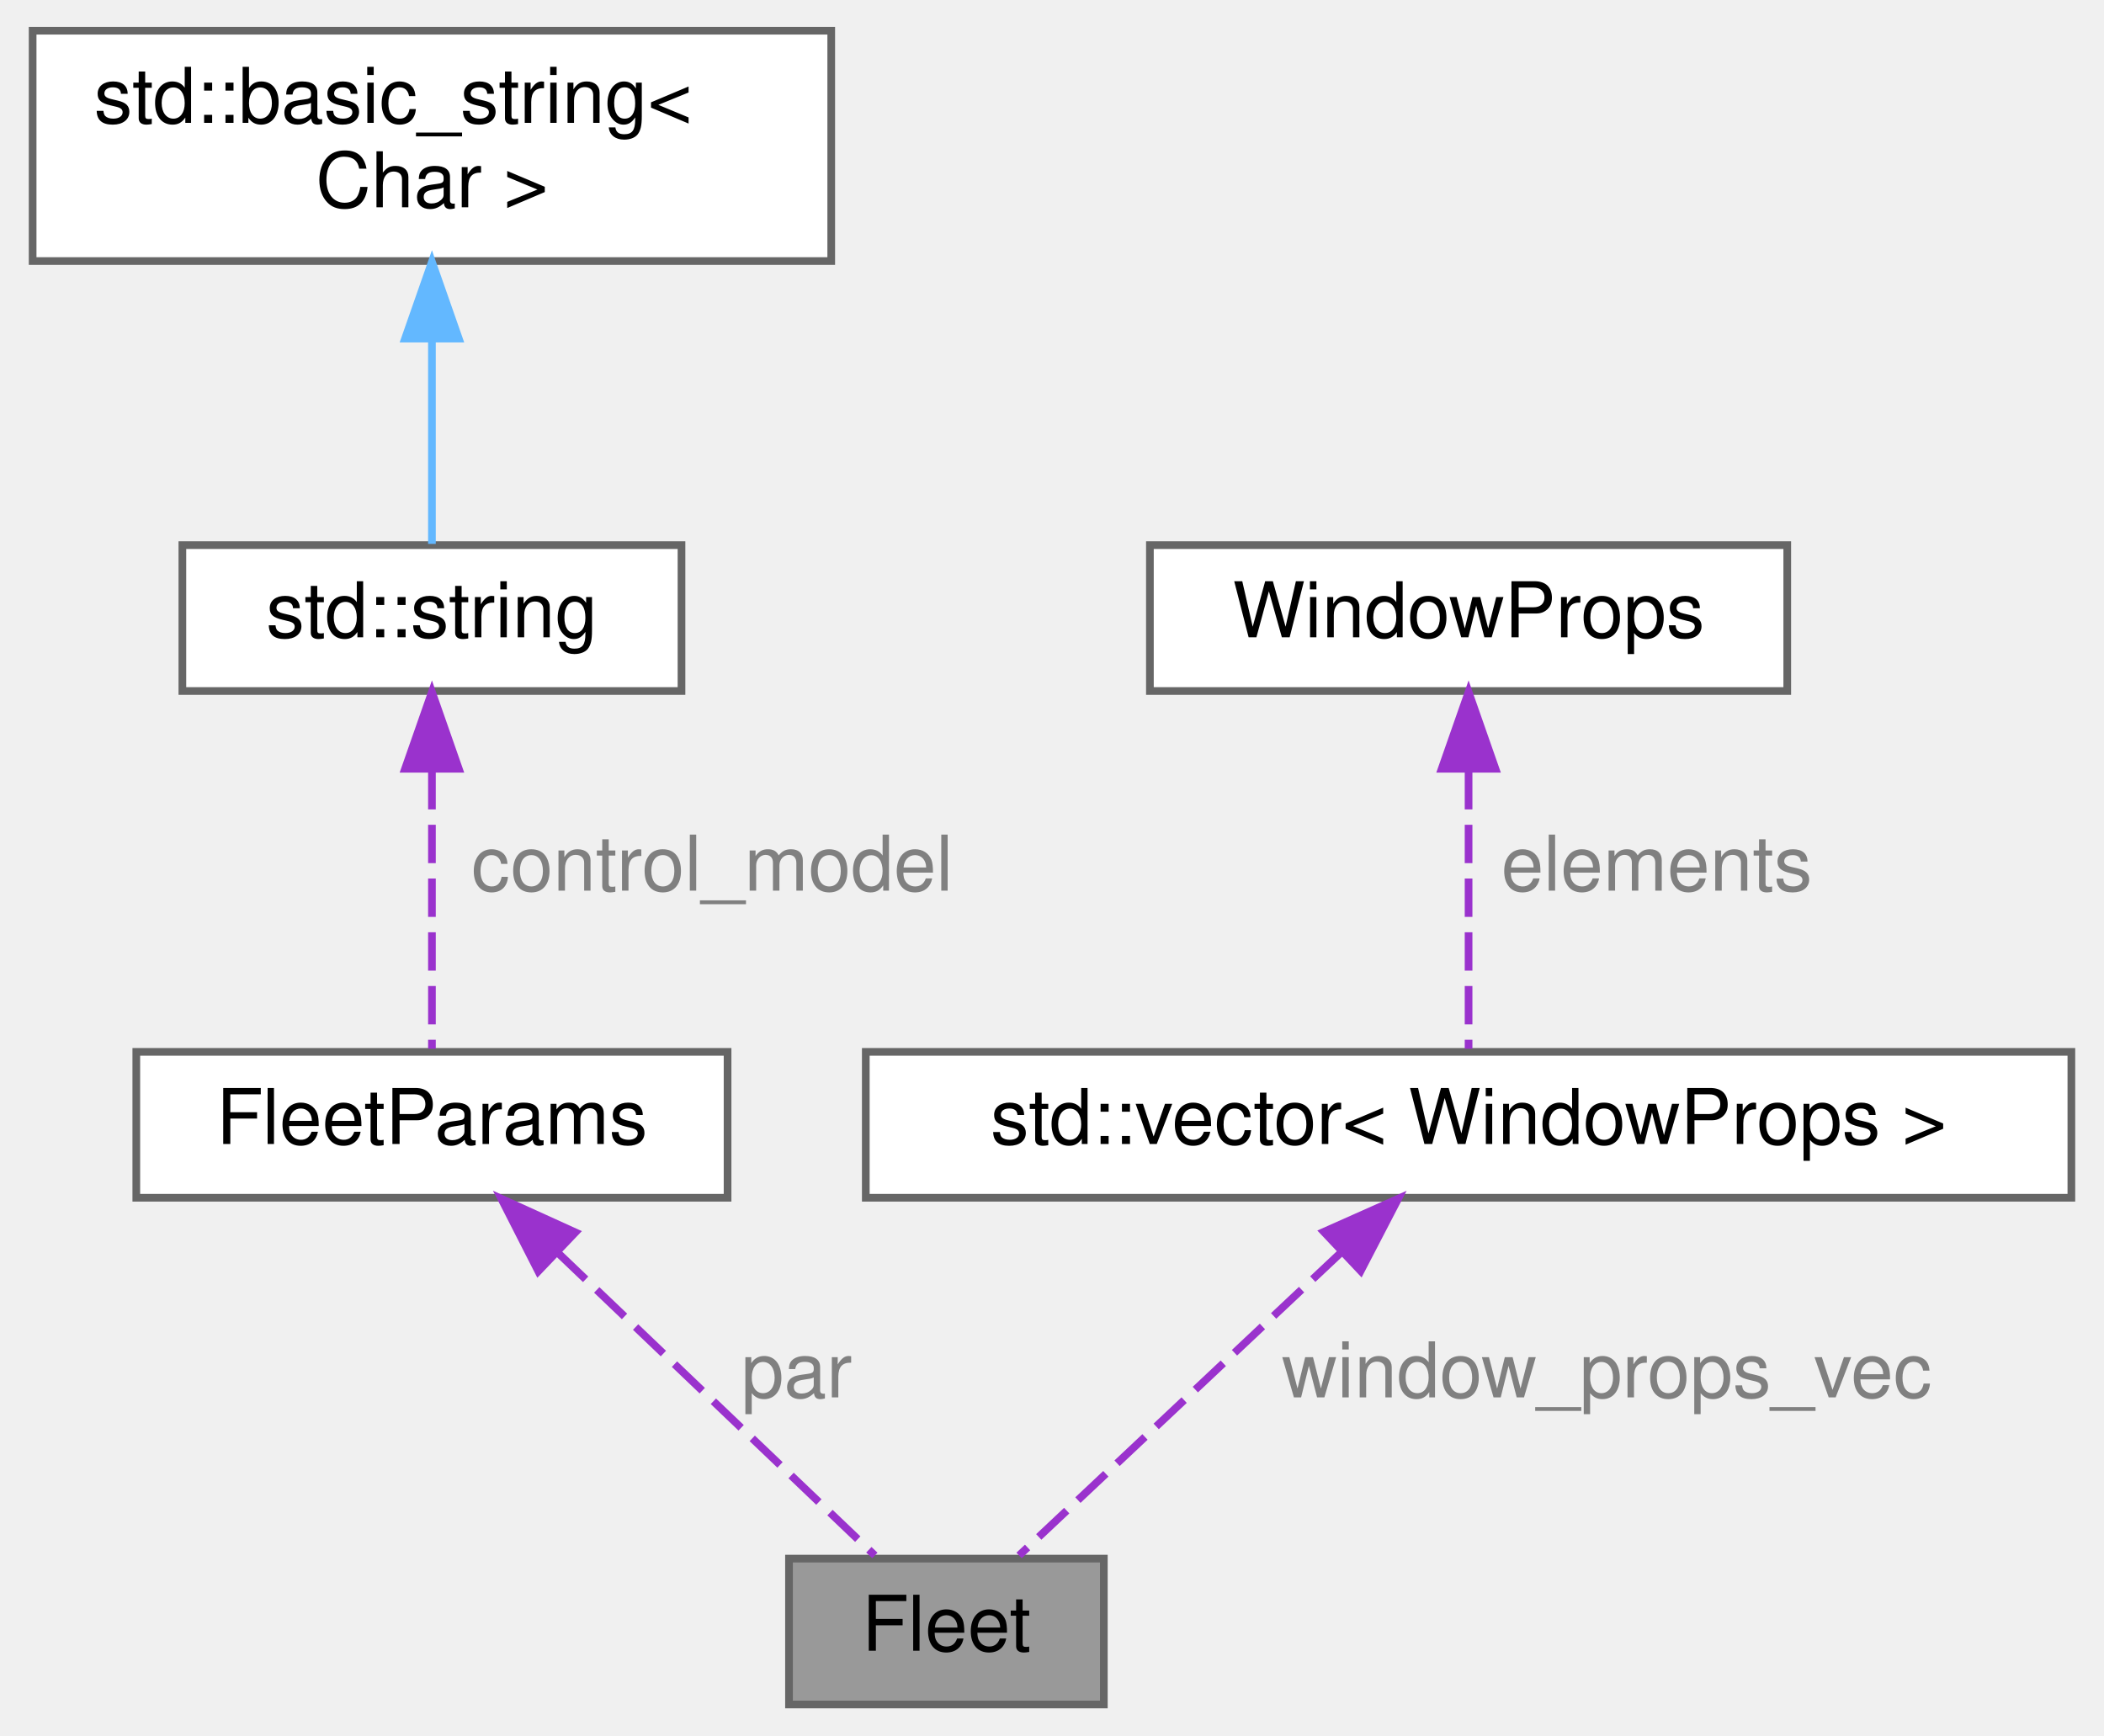
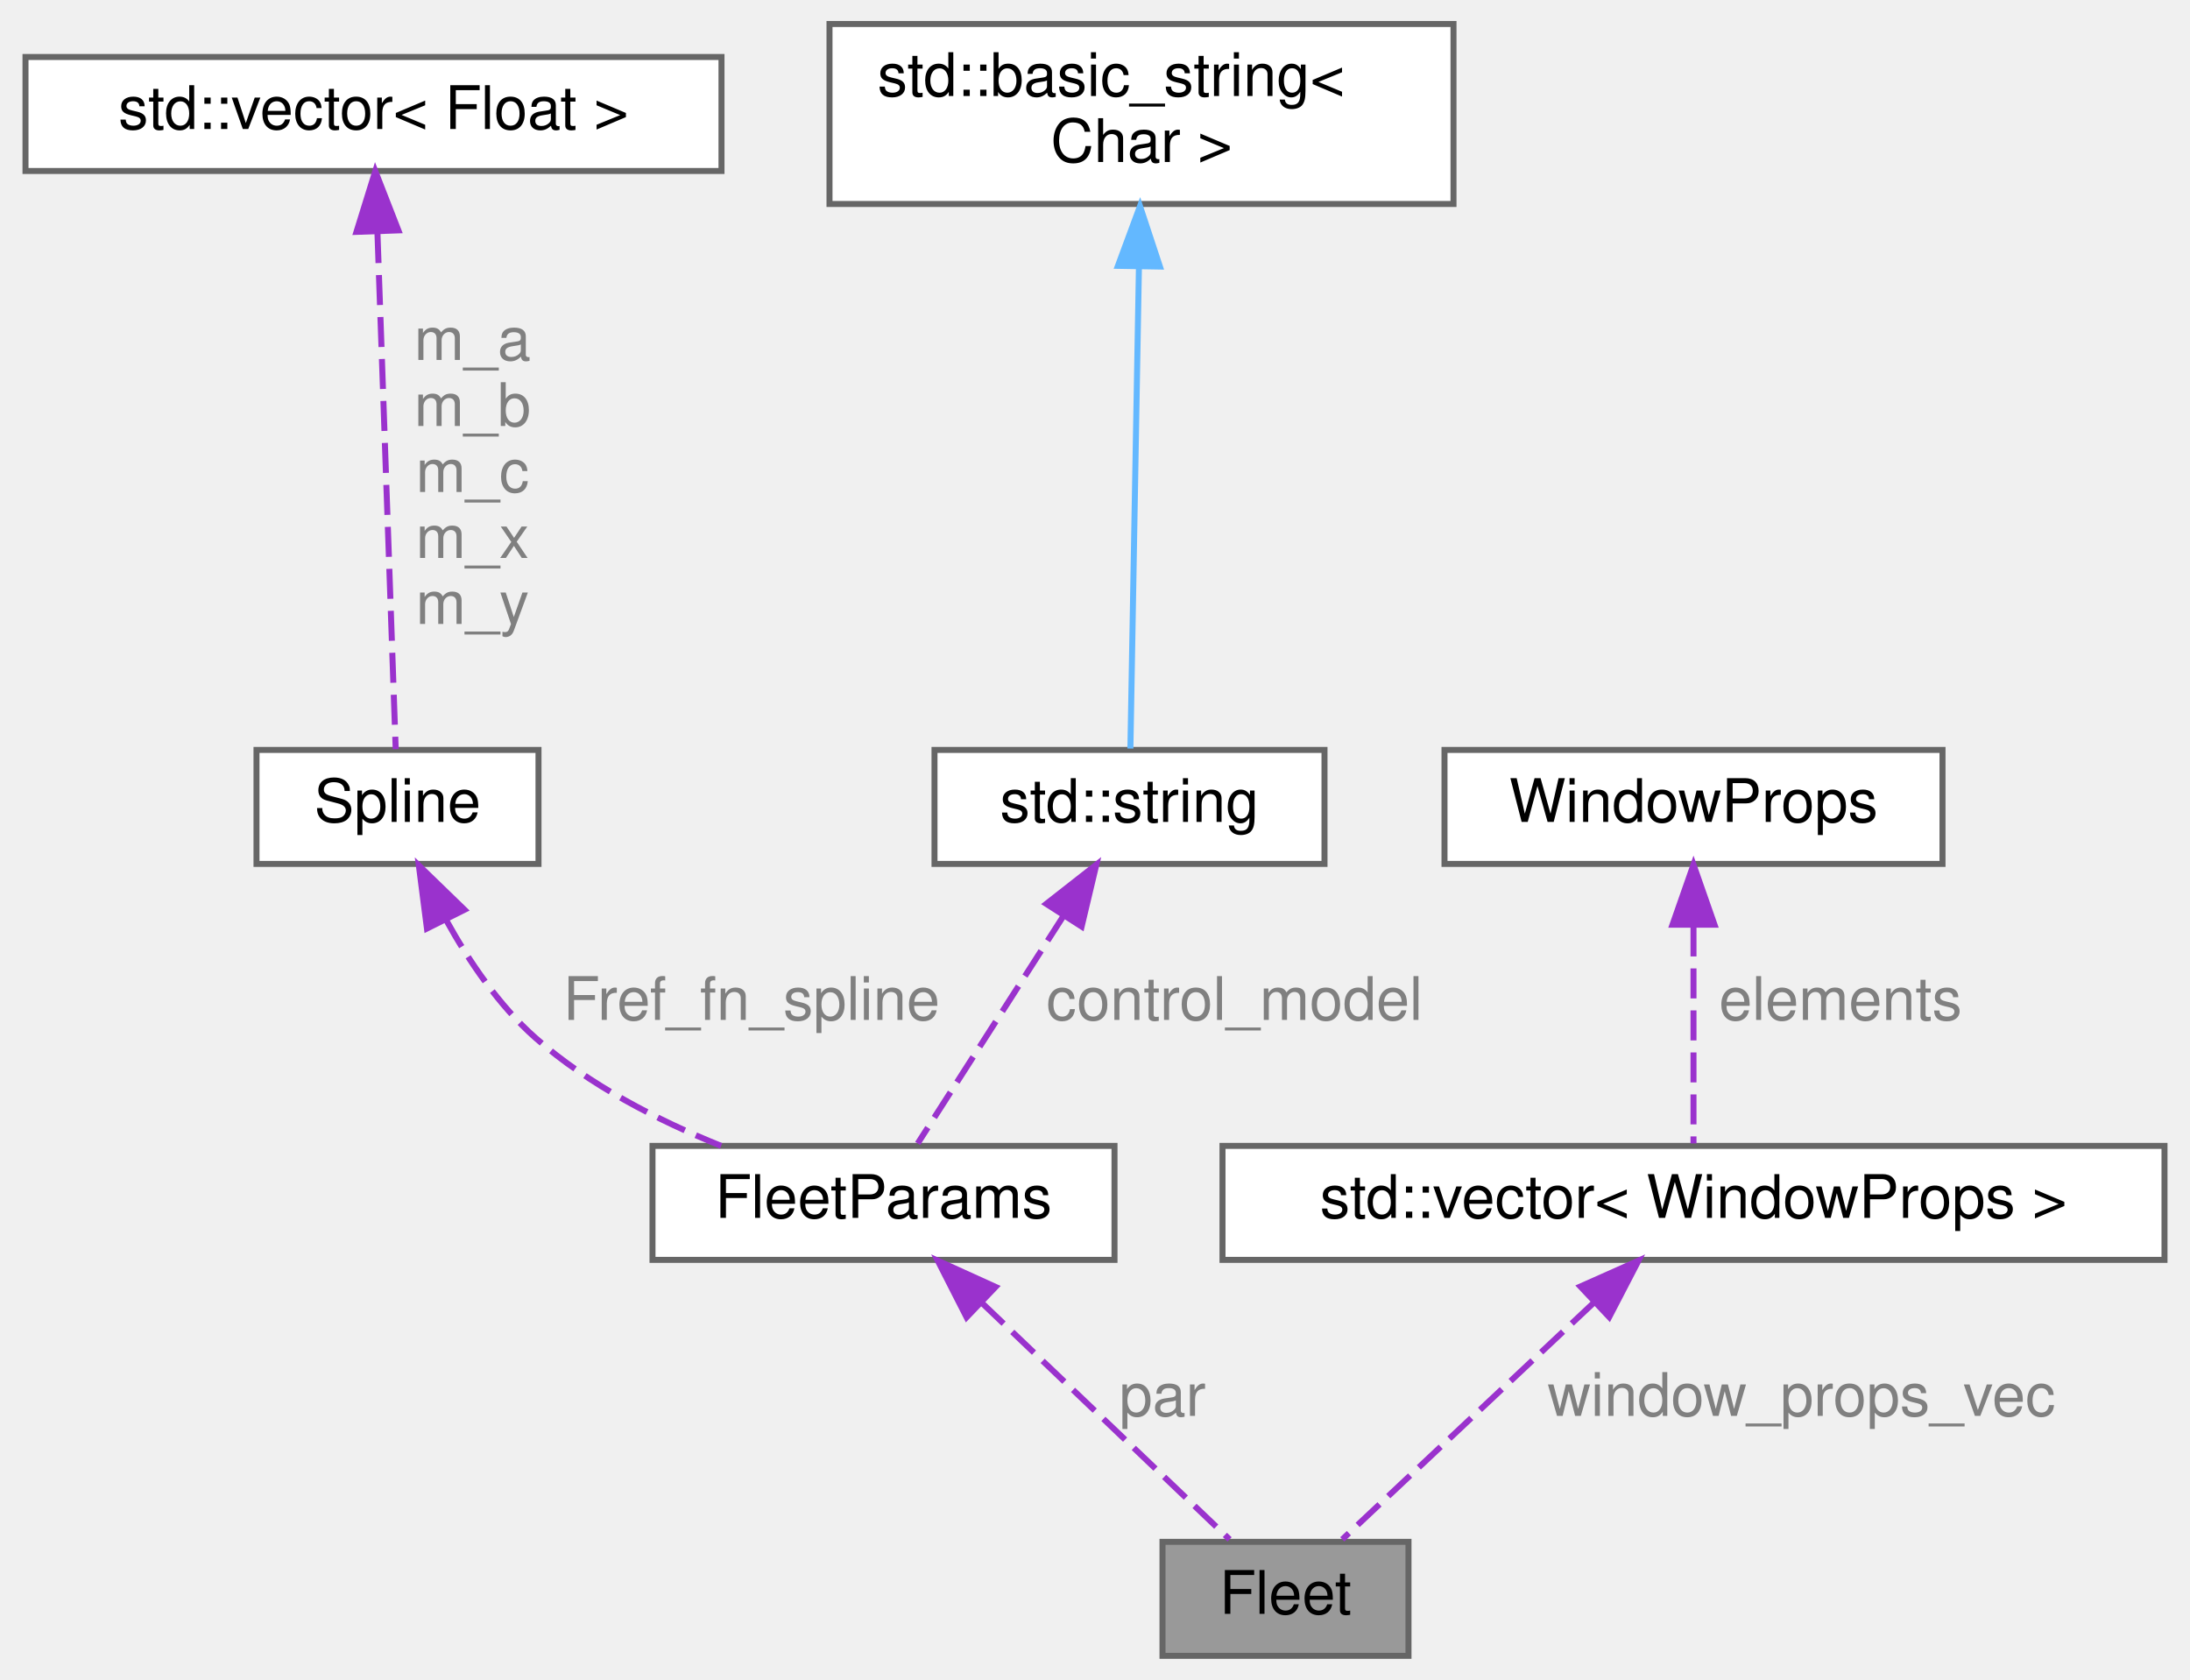
- <svg xmlns="http://www.w3.org/2000/svg" xmlns:xlink="http://www.w3.org/1999/xlink" width="274pt" height="226pt" viewBox="0.00 0.00 273.50 226.00">
-   <g id="graph0" class="graph" transform="scale(1 1) rotate(0) translate(4 222)">
+ <svg xmlns="http://www.w3.org/2000/svg" xmlns:xlink="http://www.w3.org/1999/xlink" width="365pt" height="280pt" viewBox="0.00 0.00 364.50 280.00">
+   <g id="graph0" class="graph" transform="scale(1 1) rotate(0) translate(4 276)">
    <g id="Node000001" class="node">
      <g id="a_Node000001">
        <a xlink:title=" ">
-           <polygon fill="#999999" stroke="#666666" points="139.5,-19 98.5,-19 98.5,0 139.5,0 139.5,-19" />
-           <text text-anchor="middle" x="119" y="-7" font-family="Helvetica,sans-Serif" font-size="10.00">Fleet</text>
+           <polygon fill="#999999" stroke="#666666" points="230.5,-19 189.5,-19 189.5,0 230.5,0 230.5,-19" />
+           <text text-anchor="middle" x="210" y="-7" font-family="Helvetica,sans-Serif" font-size="10.00">Fleet</text>
        </a>
      </g>
    </g>
    <g id="Node000002" class="node">
      <g id="a_Node000002">
        <a xlink:href="classFleetParams.html" target="_top" xlink:title=" ">
-           <polygon fill="white" stroke="#666666" points="90.5,-85 13.5,-85 13.5,-66 90.5,-66 90.5,-85" />
-           <text text-anchor="middle" x="52" y="-73" font-family="Helvetica,sans-Serif" font-size="10.00">FleetParams</text>
+           <polygon fill="white" stroke="#666666" points="181.5,-85 104.5,-85 104.5,-66 181.5,-66 181.5,-85" />
+           <text text-anchor="middle" x="143" y="-73" font-family="Helvetica,sans-Serif" font-size="10.00">FleetParams</text>
        </a>
      </g>
    </g>
    <g id="edge1_Node000001_Node000002" class="edge">
      <g id="a_edge1_Node000001_Node000002">
        <a xlink:title=" ">
-           <path fill="none" stroke="#9a32cd" stroke-dasharray="5,2" d="M68.4,-58.83C81.38,-46.44 99.02,-29.59 109.68,-19.41" />
-           <polygon fill="#9a32cd" stroke="#9a32cd" points="65.85,-56.43 61.04,-65.87 70.68,-61.49 65.85,-56.43" />
+           <path fill="none" stroke="#9a32cd" stroke-dasharray="5,2" d="M159.4,-58.83C172.38,-46.44 190.02,-29.59 200.68,-19.41" />
+           <polygon fill="#9a32cd" stroke="#9a32cd" points="156.85,-56.43 152.04,-65.87 161.68,-61.49 156.85,-56.43" />
        </a>
      </g>
-       <text text-anchor="middle" x="99.5" y="-40" font-family="Helvetica,sans-Serif" font-size="10.00" fill="grey"> par</text>
+       <text text-anchor="middle" x="189.5" y="-40" font-family="Helvetica,sans-Serif" font-size="10.00" fill="grey"> par</text>
    </g>
    <g id="Node000003" class="node">
      <g id="a_Node000003">
-         <a xlink:title=" ">
-           <polygon fill="white" stroke="#666666" points="84.5,-151 19.5,-151 19.5,-132 84.5,-132 84.5,-151" />
-           <text text-anchor="middle" x="52" y="-139" font-family="Helvetica,sans-Serif" font-size="10.00">std::string</text>
+         <a xlink:href="classSpline.html" target="_top" xlink:title=" ">
+           <polygon fill="white" stroke="#666666" points="85.5,-151 38.5,-151 38.5,-132 85.5,-132 85.5,-151" />
+           <text text-anchor="middle" x="62" y="-139" font-family="Helvetica,sans-Serif" font-size="10.00">Spline</text>
        </a>
      </g>
    </g>
    <g id="edge2_Node000002_Node000003" class="edge">
      <g id="a_edge2_Node000002_Node000003">
        <a xlink:title=" ">
-           <path fill="none" stroke="#9a32cd" stroke-dasharray="5,2" d="M52,-121.58C52,-109.63 52,-94.72 52,-85.41" />
-           <polygon fill="#9a32cd" stroke="#9a32cd" points="48.5,-121.87 52,-131.87 55.5,-121.87 48.5,-121.87" />
+           <path fill="none" stroke="#9a32cd" stroke-dasharray="5,2" d="M70.18,-122.52C73.94,-115.74 78.93,-108.37 85,-103 93.87,-95.15 105.46,-89.23 115.94,-85" />
+           <polygon fill="#9a32cd" stroke="#9a32cd" points="66.91,-121.23 65.56,-131.74 73.17,-124.36 66.91,-121.23" />
        </a>
      </g>
-       <text text-anchor="middle" x="88.5" y="-106" font-family="Helvetica,sans-Serif" font-size="10.00" fill="grey"> control_model</text>
+       <text text-anchor="middle" x="121" y="-106" font-family="Helvetica,sans-Serif" font-size="10.00" fill="grey"> Fref_fn_spline</text>
    </g>
    <g id="Node000004" class="node">
      <g id="a_Node000004">
        <a xlink:title=" ">
-           <polygon fill="white" stroke="#666666" points="104,-218 0,-218 0,-188 104,-188 104,-218" />
-           <text text-anchor="start" x="8" y="-206" font-family="Helvetica,sans-Serif" font-size="10.00">std::basic_string&lt;</text>
-           <text text-anchor="middle" x="52" y="-195" font-family="Helvetica,sans-Serif" font-size="10.00"> Char &gt;</text>
+           <polygon fill="white" stroke="#666666" points="116,-266.5 0,-266.5 0,-247.5 116,-247.5 116,-266.5" />
+           <text text-anchor="middle" x="58" y="-254.5" font-family="Helvetica,sans-Serif" font-size="10.00">std::vector&lt; Float &gt;</text>
        </a>
      </g>
    </g>
    <g id="edge3_Node000003_Node000004" class="edge">
      <g id="a_edge3_Node000003_Node000004">
        <a xlink:title=" ">
-           <path fill="none" stroke="#63b8ff" d="M52,-177.79C52,-168.36 52,-158.15 52,-151.16" />
-           <polygon fill="#63b8ff" stroke="#63b8ff" points="48.5,-177.9 52,-187.9 55.5,-177.9 48.5,-177.9" />
+           <path fill="none" stroke="#9a32cd" stroke-dasharray="5,2" d="M58.66,-237.15C59.54,-212.24 61.05,-169.38 61.7,-151.13" />
+           <polygon fill="#9a32cd" stroke="#9a32cd" points="55.16,-237.35 58.3,-247.47 62.15,-237.6 55.16,-237.35" />
        </a>
      </g>
+       <text text-anchor="middle" x="74.5" y="-216" font-family="Helvetica,sans-Serif" font-size="10.00" fill="grey"> m_a</text>
+       <text text-anchor="middle" x="74.5" y="-205" font-family="Helvetica,sans-Serif" font-size="10.00" fill="grey">m_b</text>
+       <text text-anchor="middle" x="74.5" y="-194" font-family="Helvetica,sans-Serif" font-size="10.00" fill="grey">m_c</text>
+       <text text-anchor="middle" x="74.5" y="-183" font-family="Helvetica,sans-Serif" font-size="10.00" fill="grey">m_x</text>
+       <text text-anchor="middle" x="74.5" y="-172" font-family="Helvetica,sans-Serif" font-size="10.00" fill="grey">m_y</text>
    </g>
    <g id="Node000005" class="node">
      <g id="a_Node000005">
        <a xlink:title=" ">
-           <polygon fill="white" stroke="#666666" points="265.5,-85 108.5,-85 108.5,-66 265.5,-66 265.5,-85" />
-           <text text-anchor="middle" x="187" y="-73" font-family="Helvetica,sans-Serif" font-size="10.00">std::vector&lt; WindowProps &gt;</text>
+           <polygon fill="white" stroke="#666666" points="216.5,-151 151.5,-151 151.5,-132 216.5,-132 216.5,-151" />
+           <text text-anchor="middle" x="184" y="-139" font-family="Helvetica,sans-Serif" font-size="10.00">std::string</text>
        </a>
      </g>
    </g>
-     <g id="edge4_Node000001_Node000005" class="edge">
-       <g id="a_edge4_Node000001_Node000005">
+     <g id="edge4_Node000002_Node000005" class="edge">
+       <g id="a_edge4_Node000002_Node000005">
        <a xlink:title=" ">
-           <path fill="none" stroke="#9a32cd" stroke-dasharray="5,2" d="M170.35,-58.83C157.19,-46.44 139.28,-29.59 128.46,-19.41" />
-           <polygon fill="#9a32cd" stroke="#9a32cd" points="168.15,-61.56 177.83,-65.87 172.95,-56.47 168.15,-61.56" />
+           <path fill="none" stroke="#9a32cd" stroke-dasharray="5,2" d="M173.05,-123.41C165.21,-111.18 154.98,-95.2 148.7,-85.41" />
+           <polygon fill="#9a32cd" stroke="#9a32cd" points="170.13,-125.34 178.47,-131.87 176.02,-121.56 170.13,-125.34" />
        </a>
      </g>
-       <text text-anchor="middle" x="205" y="-40" font-family="Helvetica,sans-Serif" font-size="10.00" fill="grey"> window_props_vec</text>
+       <text text-anchor="middle" x="201.5" y="-106" font-family="Helvetica,sans-Serif" font-size="10.00" fill="grey"> control_model</text>
    </g>
    <g id="Node000006" class="node">
      <g id="a_Node000006">
-         <a xlink:href="classWindowProps.html" target="_top" xlink:title=" ">
-           <polygon fill="white" stroke="#666666" points="228.5,-151 145.5,-151 145.5,-132 228.5,-132 228.5,-151" />
-           <text text-anchor="middle" x="187" y="-139" font-family="Helvetica,sans-Serif" font-size="10.00">WindowProps</text>
+         <a xlink:title=" ">
+           <polygon fill="white" stroke="#666666" points="238,-272 134,-272 134,-242 238,-242 238,-272" />
+           <text text-anchor="start" x="142" y="-260" font-family="Helvetica,sans-Serif" font-size="10.00">std::basic_string&lt;</text>
+           <text text-anchor="middle" x="186" y="-249" font-family="Helvetica,sans-Serif" font-size="10.00"> Char &gt;</text>
        </a>
      </g>
    </g>
    <g id="edge5_Node000005_Node000006" class="edge">
      <g id="a_edge5_Node000005_Node000006">
        <a xlink:title=" ">
-           <path fill="none" stroke="#9a32cd" stroke-dasharray="5,2" d="M187,-121.58C187,-109.63 187,-94.72 187,-85.41" />
-           <polygon fill="#9a32cd" stroke="#9a32cd" points="183.5,-121.87 187,-131.87 190.5,-121.87 183.5,-121.87" />
+           <path fill="none" stroke="#63b8ff" d="M185.57,-231.35C185.12,-206.09 184.45,-168.18 184.15,-151.23" />
+           <polygon fill="#63b8ff" stroke="#63b8ff" points="182.07,-231.69 185.75,-241.63 189.07,-231.57 182.07,-231.69" />
        </a>
      </g>
-       <text text-anchor="middle" x="211.5" y="-106" font-family="Helvetica,sans-Serif" font-size="10.00" fill="grey"> elements</text>
+     </g>
+     <g id="Node000007" class="node">
+       <g id="a_Node000007">
+         <a xlink:title=" ">
+           <polygon fill="white" stroke="#666666" points="356.5,-85 199.5,-85 199.5,-66 356.5,-66 356.5,-85" />
+           <text text-anchor="middle" x="278" y="-73" font-family="Helvetica,sans-Serif" font-size="10.00">std::vector&lt; WindowProps &gt;</text>
+         </a>
+       </g>
+     </g>
+     <g id="edge6_Node000001_Node000007" class="edge">
+       <g id="a_edge6_Node000001_Node000007">
+         <a xlink:title=" ">
+           <path fill="none" stroke="#9a32cd" stroke-dasharray="5,2" d="M261.35,-58.83C248.19,-46.44 230.28,-29.59 219.46,-19.41" />
+           <polygon fill="#9a32cd" stroke="#9a32cd" points="259.15,-61.56 268.83,-65.87 263.95,-56.47 259.15,-61.56" />
+         </a>
+       </g>
+       <text text-anchor="middle" x="296" y="-40" font-family="Helvetica,sans-Serif" font-size="10.00" fill="grey"> window_props_vec</text>
+     </g>
+     <g id="Node000008" class="node">
+       <g id="a_Node000008">
+         <a xlink:href="classWindowProps.html" target="_top" xlink:title=" ">
+           <polygon fill="white" stroke="#666666" points="319.5,-151 236.5,-151 236.5,-132 319.5,-132 319.5,-151" />
+           <text text-anchor="middle" x="278" y="-139" font-family="Helvetica,sans-Serif" font-size="10.00">WindowProps</text>
+         </a>
+       </g>
+     </g>
+     <g id="edge7_Node000007_Node000008" class="edge">
+       <g id="a_edge7_Node000007_Node000008">
+         <a xlink:title=" ">
+           <path fill="none" stroke="#9a32cd" stroke-dasharray="5,2" d="M278,-121.58C278,-109.63 278,-94.72 278,-85.41" />
+           <polygon fill="#9a32cd" stroke="#9a32cd" points="274.5,-121.87 278,-131.87 281.5,-121.87 274.5,-121.87" />
+         </a>
+       </g>
+       <text text-anchor="middle" x="302.5" y="-106" font-family="Helvetica,sans-Serif" font-size="10.00" fill="grey"> elements</text>
    </g>
  </g>
</svg>
